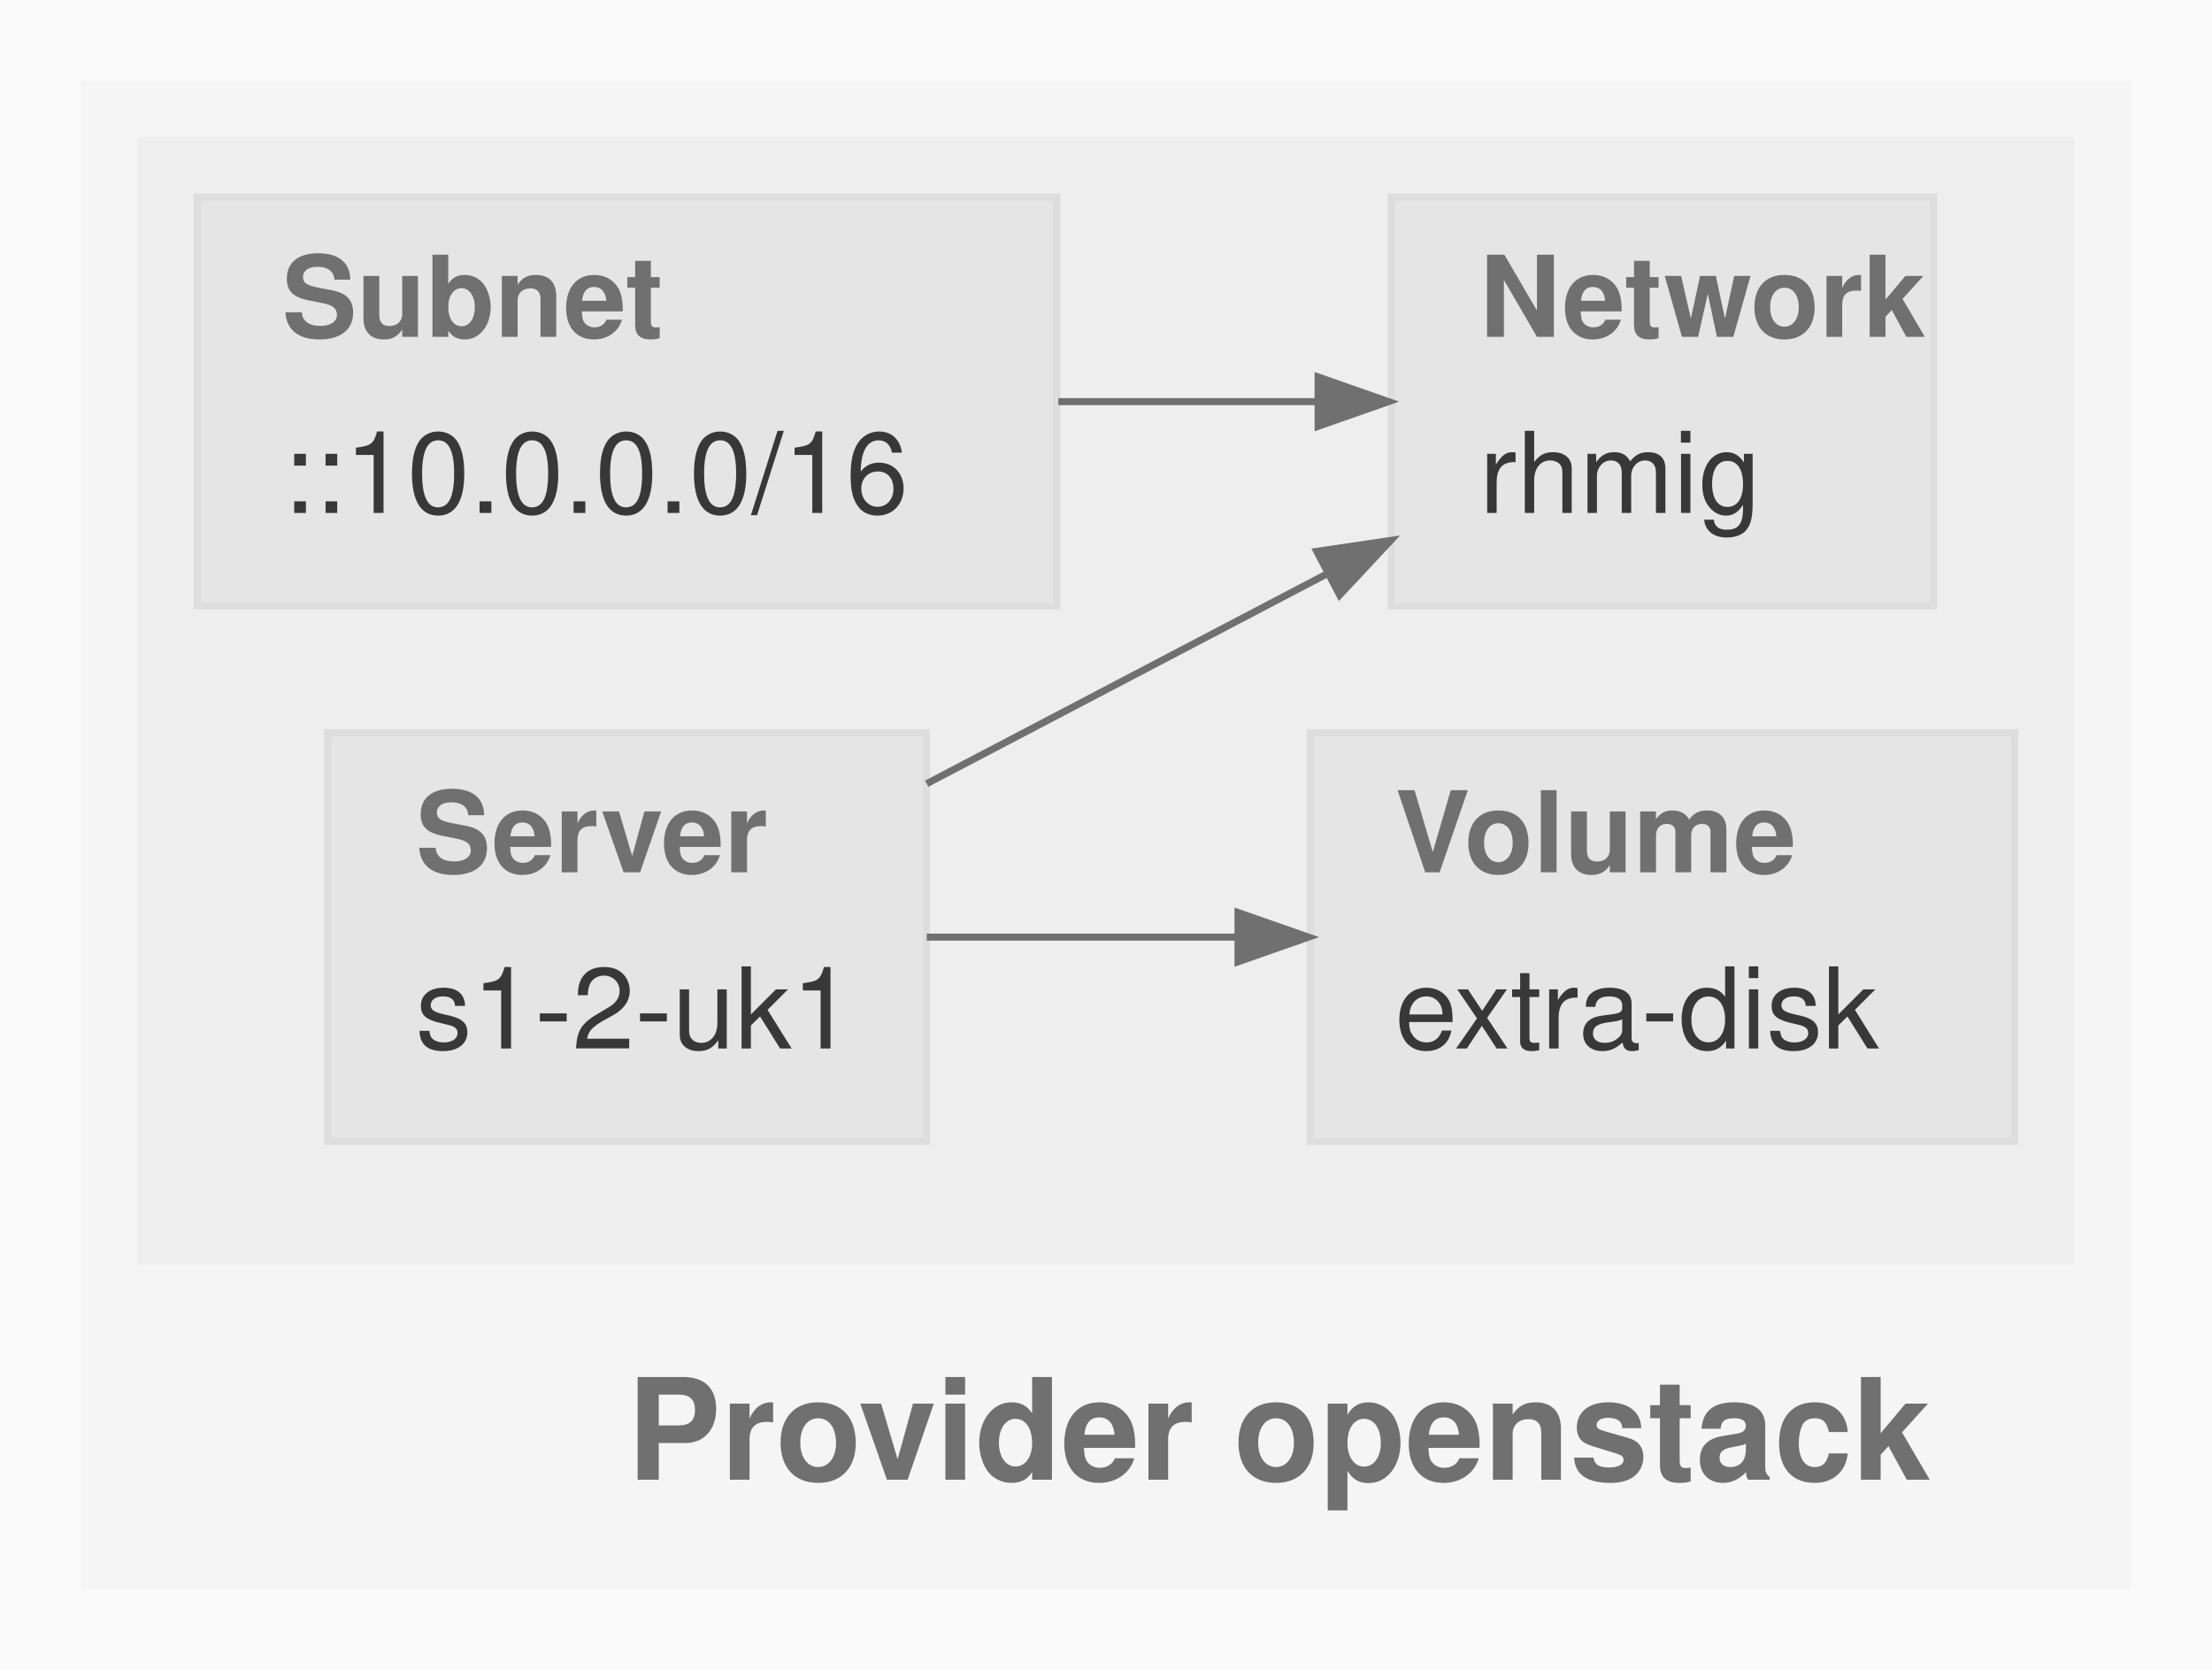
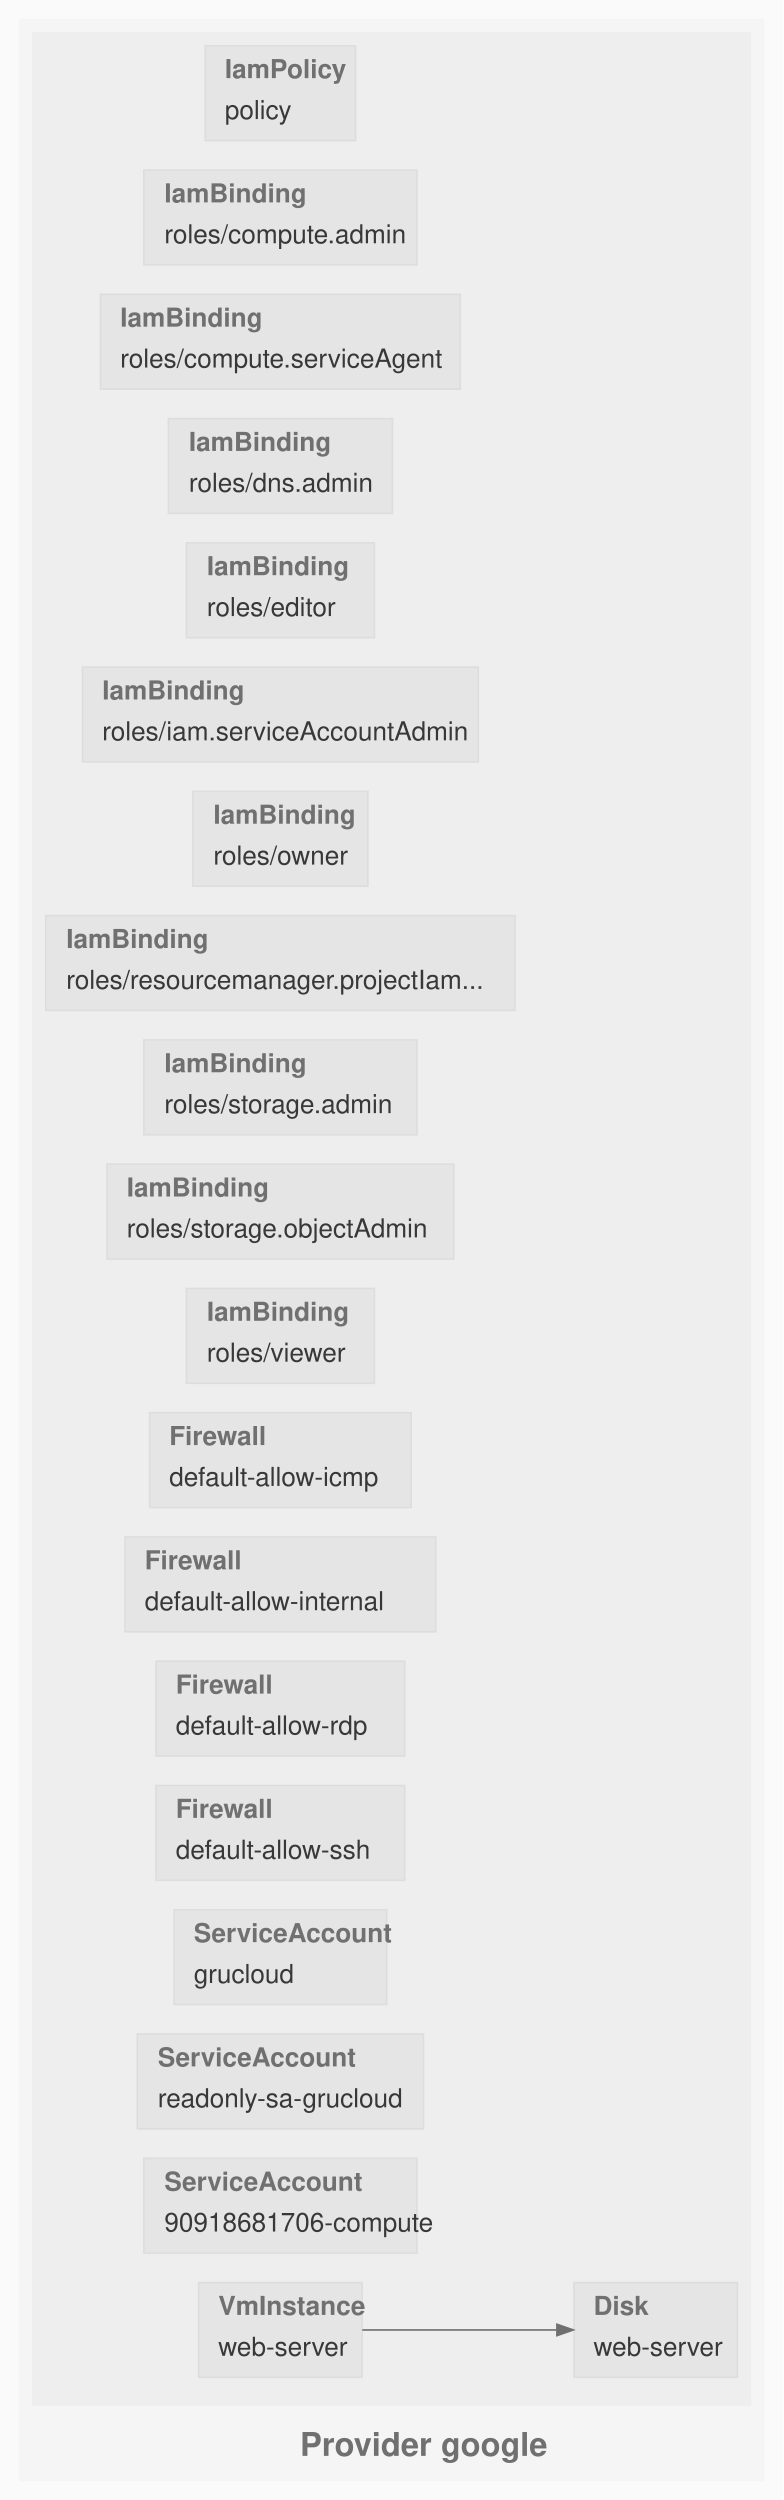
- <svg xmlns="http://www.w3.org/2000/svg" width="314pt" height="237pt" viewBox="0.00 0.00 314.00 237.00">
-   <g id="graph0" class="graph" transform="scale(1 1) rotate(0) translate(4 233)">
-     <polygon fill="#fafafa" stroke="transparent" points="-4,4 -4,-233 310,-233 310,4 -4,4" />
+ <svg xmlns="http://www.w3.org/2000/svg" width="479pt" height="1529pt" viewBox="0.00 0.00 479.00 1529.00">
+   <g id="graph0" class="graph" transform="scale(1 1) rotate(0) translate(4 1525)">
+     <polygon fill="#fafafa" stroke="transparent" points="-4,4 -4,-1525 475,-1525 475,4 -4,4" />
    <g id="clust1" class="cluster">
-       <polygon fill="#f5f5f5" stroke="#f5f5f5" points="8,-8 8,-221 298,-221 298,-8 8,-8" />
-       <text text-anchor="start" x="85" y="-23" font-family="Helvetica,sans-Serif" font-weight="bold" font-size="20.00" fill="#707070">Provider openstack</text>
+       <polygon fill="#f5f5f5" stroke="#f5f5f5" points="8,-8 8,-1513 463,-1513 463,-8 8,-8" />
+       <text text-anchor="start" x="179.5" y="-23" font-family="Helvetica,sans-Serif" font-weight="bold" font-size="20.00" fill="#707070">Provider google</text>
    </g>
    <g id="clust2" class="cluster">
-       <polygon fill="#eeeeee" stroke="#eeeeee" points="16,-54 16,-213 290,-213 290,-54 16,-54" />
-       <text text-anchor="start" x="149" y="-58.2" font-family="Helvetica,sans-Serif" font-size="1.00" fill="#383838"> </text>
+       <polygon fill="#eeeeee" stroke="#eeeeee" points="16,-54 16,-1505 455,-1505 455,-54 16,-54" />
+       <text text-anchor="start" x="231.5" y="-58.2" font-family="Helvetica,sans-Serif" font-size="1.00" fill="#383838"> </text>
    </g>
    <g id="node1" class="node">
-       <polygon fill="#e5e5e5" stroke="#dddddd" points="146,-205 24,-205 24,-147 146,-147 146,-205" />
-       <text text-anchor="start" x="36" y="-185.2" font-family="Helvetica,sans-Serif" font-weight="bold" font-size="16.00" fill="#707070">Subnet</text>
-       <text text-anchor="start" x="36" y="-160.2" font-family="Helvetica,sans-Serif" font-size="16.00" fill="#383838">::10.0.0.0/16</text>
+       <polygon fill="#e5e5e5" stroke="#dddddd" points="447,-129 347,-129 347,-71 447,-71 447,-129" />
+       <text text-anchor="start" x="359" y="-109.2" font-family="Helvetica,sans-Serif" font-weight="bold" font-size="16.00" fill="#707070">Disk</text>
+       <text text-anchor="start" x="359" y="-84.2" font-family="Helvetica,sans-Serif" font-size="16.00" fill="#383838">web-server</text>
    </g>
    <g id="node2" class="node">
-       <polygon fill="#e5e5e5" stroke="#dddddd" points="270.5,-205 193.5,-205 193.5,-147 270.5,-147 270.5,-205" />
-       <text text-anchor="start" x="206" y="-185.2" font-family="Helvetica,sans-Serif" font-weight="bold" font-size="16.00" fill="#707070">Network</text>
-       <text text-anchor="start" x="206" y="-160.2" font-family="Helvetica,sans-Serif" font-size="16.00" fill="#383838">rhmig</text>
+       <polygon fill="#e5e5e5" stroke="#dddddd" points="213.5,-1497 121.5,-1497 121.5,-1439 213.5,-1439 213.5,-1497" />
+       <text text-anchor="start" x="133.5" y="-1477.2" font-family="Helvetica,sans-Serif" font-weight="bold" font-size="16.00" fill="#707070">IamPolicy</text>
+       <text text-anchor="start" x="133.5" y="-1452.2" font-family="Helvetica,sans-Serif" font-size="16.00" fill="#383838">policy</text>
+     </g>
+     <g id="node3" class="node">
+       <polygon fill="#e5e5e5" stroke="#dddddd" points="251,-1421 84,-1421 84,-1363 251,-1363 251,-1421" />
+       <text text-anchor="start" x="96.5" y="-1401.2" font-family="Helvetica,sans-Serif" font-weight="bold" font-size="16.00" fill="#707070">IamBinding</text>
+       <text text-anchor="start" x="96.5" y="-1376.2" font-family="Helvetica,sans-Serif" font-size="16.00" fill="#383838">roles/compute.admin</text>
+     </g>
+     <g id="node4" class="node">
+       <polygon fill="#e5e5e5" stroke="#dddddd" points="277.5,-1345 57.5,-1345 57.5,-1287 277.5,-1287 277.5,-1345" />
+       <text text-anchor="start" x="69.5" y="-1325.2" font-family="Helvetica,sans-Serif" font-weight="bold" font-size="16.00" fill="#707070">IamBinding</text>
+       <text text-anchor="start" x="69.5" y="-1300.2" font-family="Helvetica,sans-Serif" font-size="16.00" fill="#383838">roles/compute.serviceAgent</text>
+     </g>
+     <g id="node5" class="node">
+       <polygon fill="#e5e5e5" stroke="#dddddd" points="236,-1269 99,-1269 99,-1211 236,-1211 236,-1269" />
+       <text text-anchor="start" x="111.5" y="-1249.2" font-family="Helvetica,sans-Serif" font-weight="bold" font-size="16.00" fill="#707070">IamBinding</text>
+       <text text-anchor="start" x="111.5" y="-1224.2" font-family="Helvetica,sans-Serif" font-size="16.00" fill="#383838">roles/dns.admin</text>
+     </g>
+     <g id="node6" class="node">
+       <polygon fill="#e5e5e5" stroke="#dddddd" points="225,-1193 110,-1193 110,-1135 225,-1135 225,-1193" />
+       <text text-anchor="start" x="122.5" y="-1173.2" font-family="Helvetica,sans-Serif" font-weight="bold" font-size="16.00" fill="#707070">IamBinding</text>
+       <text text-anchor="start" x="122.5" y="-1148.2" font-family="Helvetica,sans-Serif" font-size="16.00" fill="#383838">roles/editor</text>
+     </g>
+     <g id="node7" class="node">
+       <polygon fill="#e5e5e5" stroke="#dddddd" points="288.5,-1117 46.5,-1117 46.5,-1059 288.5,-1059 288.5,-1117" />
+       <text text-anchor="start" x="58.5" y="-1097.2" font-family="Helvetica,sans-Serif" font-weight="bold" font-size="16.00" fill="#707070">IamBinding</text>
+       <text text-anchor="start" x="58.5" y="-1072.2" font-family="Helvetica,sans-Serif" font-size="16.00" fill="#383838">roles/iam.serviceAccountAdmin</text>
+     </g>
+     <g id="node8" class="node">
+       <polygon fill="#e5e5e5" stroke="#dddddd" points="221,-1041 114,-1041 114,-983 221,-983 221,-1041" />
+       <text text-anchor="start" x="126.5" y="-1021.2" font-family="Helvetica,sans-Serif" font-weight="bold" font-size="16.00" fill="#707070">IamBinding</text>
+       <text text-anchor="start" x="126.5" y="-996.2" font-family="Helvetica,sans-Serif" font-size="16.00" fill="#383838">roles/owner</text>
+     </g>
+     <g id="node9" class="node">
+       <polygon fill="#e5e5e5" stroke="#dddddd" points="311,-965 24,-965 24,-907 311,-907 311,-965" />
+       <text text-anchor="start" x="36.5" y="-945.2" font-family="Helvetica,sans-Serif" font-weight="bold" font-size="16.00" fill="#707070">IamBinding</text>
+       <text text-anchor="start" x="36.5" y="-920.2" font-family="Helvetica,sans-Serif" font-size="16.00" fill="#383838">roles/resourcemanager.projectIam...</text>
+     </g>
+     <g id="node10" class="node">
+       <polygon fill="#e5e5e5" stroke="#dddddd" points="251,-889 84,-889 84,-831 251,-831 251,-889" />
+       <text text-anchor="start" x="96.5" y="-869.2" font-family="Helvetica,sans-Serif" font-weight="bold" font-size="16.00" fill="#707070">IamBinding</text>
+       <text text-anchor="start" x="96.5" y="-844.2" font-family="Helvetica,sans-Serif" font-size="16.00" fill="#383838">roles/storage.admin</text>
+     </g>
+     <g id="node11" class="node">
+       <polygon fill="#e5e5e5" stroke="#dddddd" points="273.5,-813 61.5,-813 61.5,-755 273.5,-755 273.5,-813" />
+       <text text-anchor="start" x="73.5" y="-793.2" font-family="Helvetica,sans-Serif" font-weight="bold" font-size="16.00" fill="#707070">IamBinding</text>
+       <text text-anchor="start" x="73.5" y="-768.2" font-family="Helvetica,sans-Serif" font-size="16.00" fill="#383838">roles/storage.objectAdmin</text>
+     </g>
+     <g id="node12" class="node">
+       <polygon fill="#e5e5e5" stroke="#dddddd" points="225,-737 110,-737 110,-679 225,-679 225,-737" />
+       <text text-anchor="start" x="122.5" y="-717.2" font-family="Helvetica,sans-Serif" font-weight="bold" font-size="16.00" fill="#707070">IamBinding</text>
+       <text text-anchor="start" x="122.5" y="-692.2" font-family="Helvetica,sans-Serif" font-size="16.00" fill="#383838">roles/viewer</text>
+     </g>
+     <g id="node13" class="node">
+       <polygon fill="#e5e5e5" stroke="#dddddd" points="247.5,-661 87.5,-661 87.5,-603 247.5,-603 247.5,-661" />
+       <text text-anchor="start" x="99.5" y="-641.2" font-family="Helvetica,sans-Serif" font-weight="bold" font-size="16.00" fill="#707070">Firewall</text>
+       <text text-anchor="start" x="99.5" y="-616.2" font-family="Helvetica,sans-Serif" font-size="16.00" fill="#383838">default-allow-icmp</text>
+     </g>
+     <g id="node14" class="node">
+       <polygon fill="#e5e5e5" stroke="#dddddd" points="262.5,-585 72.5,-585 72.5,-527 262.5,-527 262.5,-585" />
+       <text text-anchor="start" x="84.5" y="-565.2" font-family="Helvetica,sans-Serif" font-weight="bold" font-size="16.00" fill="#707070">Firewall</text>
+       <text text-anchor="start" x="84.5" y="-540.2" font-family="Helvetica,sans-Serif" font-size="16.00" fill="#383838">default-allow-internal</text>
+     </g>
+     <g id="node15" class="node">
+       <polygon fill="#e5e5e5" stroke="#dddddd" points="243.5,-509 91.5,-509 91.5,-451 243.5,-451 243.5,-509" />
+       <text text-anchor="start" x="103.5" y="-489.2" font-family="Helvetica,sans-Serif" font-weight="bold" font-size="16.00" fill="#707070">Firewall</text>
+       <text text-anchor="start" x="103.5" y="-464.2" font-family="Helvetica,sans-Serif" font-size="16.00" fill="#383838">default-allow-rdp</text>
+     </g>
+     <g id="node16" class="node">
+       <polygon fill="#e5e5e5" stroke="#dddddd" points="243.5,-433 91.5,-433 91.5,-375 243.5,-375 243.5,-433" />
+       <text text-anchor="start" x="103.5" y="-413.2" font-family="Helvetica,sans-Serif" font-weight="bold" font-size="16.00" fill="#707070">Firewall</text>
+       <text text-anchor="start" x="103.5" y="-388.2" font-family="Helvetica,sans-Serif" font-size="16.00" fill="#383838">default-allow-ssh</text>
+     </g>
+     <g id="node17" class="node">
+       <polygon fill="#e5e5e5" stroke="#dddddd" points="232.5,-357 102.5,-357 102.5,-299 232.5,-299 232.5,-357" />
+       <text text-anchor="start" x="114.5" y="-337.2" font-family="Helvetica,sans-Serif" font-weight="bold" font-size="16.00" fill="#707070">ServiceAccount</text>
+       <text text-anchor="start" x="114.5" y="-312.2" font-family="Helvetica,sans-Serif" font-size="16.00" fill="#383838">grucloud</text>
+     </g>
+     <g id="node18" class="node">
+       <polygon fill="#e5e5e5" stroke="#dddddd" points="255,-281 80,-281 80,-223 255,-223 255,-281" />
+       <text text-anchor="start" x="92.5" y="-261.2" font-family="Helvetica,sans-Serif" font-weight="bold" font-size="16.00" fill="#707070">ServiceAccount</text>
+       <text text-anchor="start" x="92.5" y="-236.2" font-family="Helvetica,sans-Serif" font-size="16.00" fill="#383838">readonly-sa-grucloud</text>
+     </g>
+     <g id="node19" class="node">
+       <polygon fill="#e5e5e5" stroke="#dddddd" points="251,-205 84,-205 84,-147 251,-147 251,-205" />
+       <text text-anchor="start" x="96.5" y="-185.2" font-family="Helvetica,sans-Serif" font-weight="bold" font-size="16.00" fill="#707070">ServiceAccount</text>
+       <text text-anchor="start" x="96.5" y="-160.2" font-family="Helvetica,sans-Serif" font-size="16.00" fill="#383838">90918681706-compute</text>
+     </g>
+     <g id="node20" class="node">
+       <polygon fill="#e5e5e5" stroke="#dddddd" points="217.5,-129 117.5,-129 117.5,-71 217.5,-71 217.5,-129" />
+       <text text-anchor="start" x="129.5" y="-109.2" font-family="Helvetica,sans-Serif" font-weight="bold" font-size="16.00" fill="#707070">VmInstance</text>
+       <text text-anchor="start" x="129.5" y="-84.2" font-family="Helvetica,sans-Serif" font-size="16.00" fill="#383838">web-server</text>
    </g>
    <g id="edge1" class="edge">
-       <path fill="none" stroke="#707070" d="M146.23,-176C158.51,-176 171.27,-176 183.05,-176" />
-       <polygon fill="#707070" stroke="#707070" points="183.11,-179.5 193.11,-176 183.11,-172.5 183.11,-179.5" />
-     </g>
-     <g id="node3" class="node">
-       <polygon fill="#e5e5e5" stroke="#dddddd" points="282,-129 182,-129 182,-71 282,-71 282,-129" />
-       <text text-anchor="start" x="194" y="-109.2" font-family="Helvetica,sans-Serif" font-weight="bold" font-size="16.00" fill="#707070">Volume</text>
-       <text text-anchor="start" x="194" y="-84.2" font-family="Helvetica,sans-Serif" font-size="16.00" fill="#383838">extra-disk</text>
-     </g>
-     <g id="node4" class="node">
-       <polygon fill="#e5e5e5" stroke="#dddddd" points="127.5,-129 42.5,-129 42.5,-71 127.5,-71 127.5,-129" />
-       <text text-anchor="start" x="55" y="-109.2" font-family="Helvetica,sans-Serif" font-weight="bold" font-size="16.00" fill="#707070">Server</text>
-       <text text-anchor="start" x="55" y="-84.2" font-family="Helvetica,sans-Serif" font-size="16.00" fill="#383838">s1-2-uk1</text>
-     </g>
-     <g id="edge2" class="edge">
-       <path fill="none" stroke="#707070" d="M127.55,-121.78C145.31,-131.08 166.11,-141.99 184.39,-151.57" />
-       <polygon fill="#707070" stroke="#707070" points="182.92,-154.75 193.41,-156.3 186.17,-148.55 182.92,-154.75" />
-     </g>
-     <g id="edge3" class="edge">
-       <path fill="none" stroke="#707070" d="M127.55,-100C141.29,-100 156.85,-100 171.65,-100" />
-       <polygon fill="#707070" stroke="#707070" points="171.74,-103.5 181.74,-100 171.74,-96.5 171.74,-103.5" />
+       <path fill="none" stroke="#707070" d="M217.58,-100C252.45,-100 299.45,-100 336.46,-100" />
+       <polygon fill="#707070" stroke="#707070" points="336.61,-103.5 346.61,-100 336.61,-96.5 336.61,-103.5" />
    </g>
  </g>
</svg>
